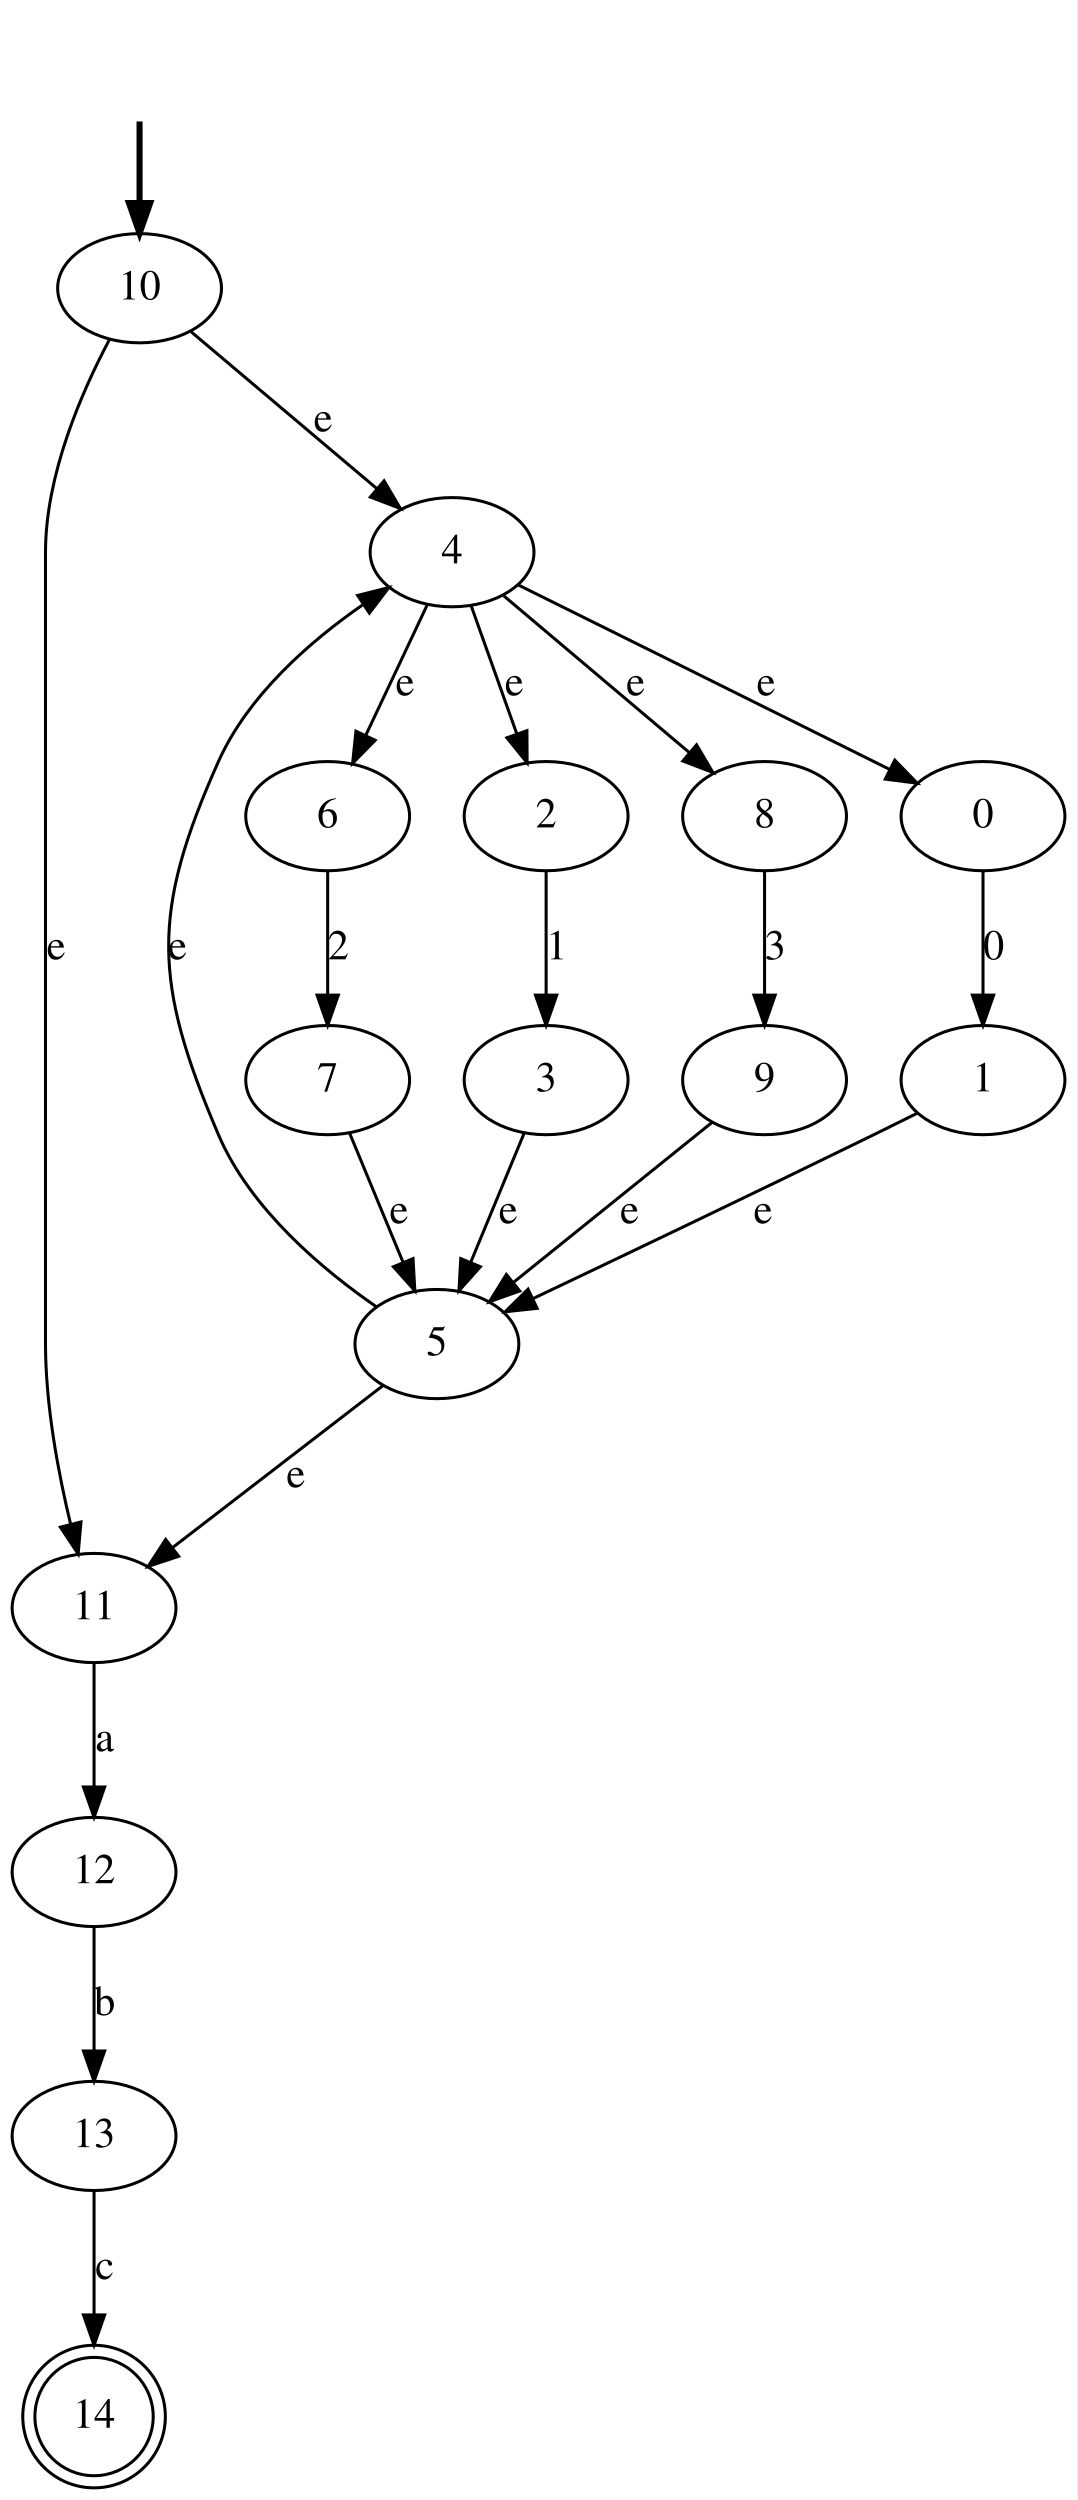
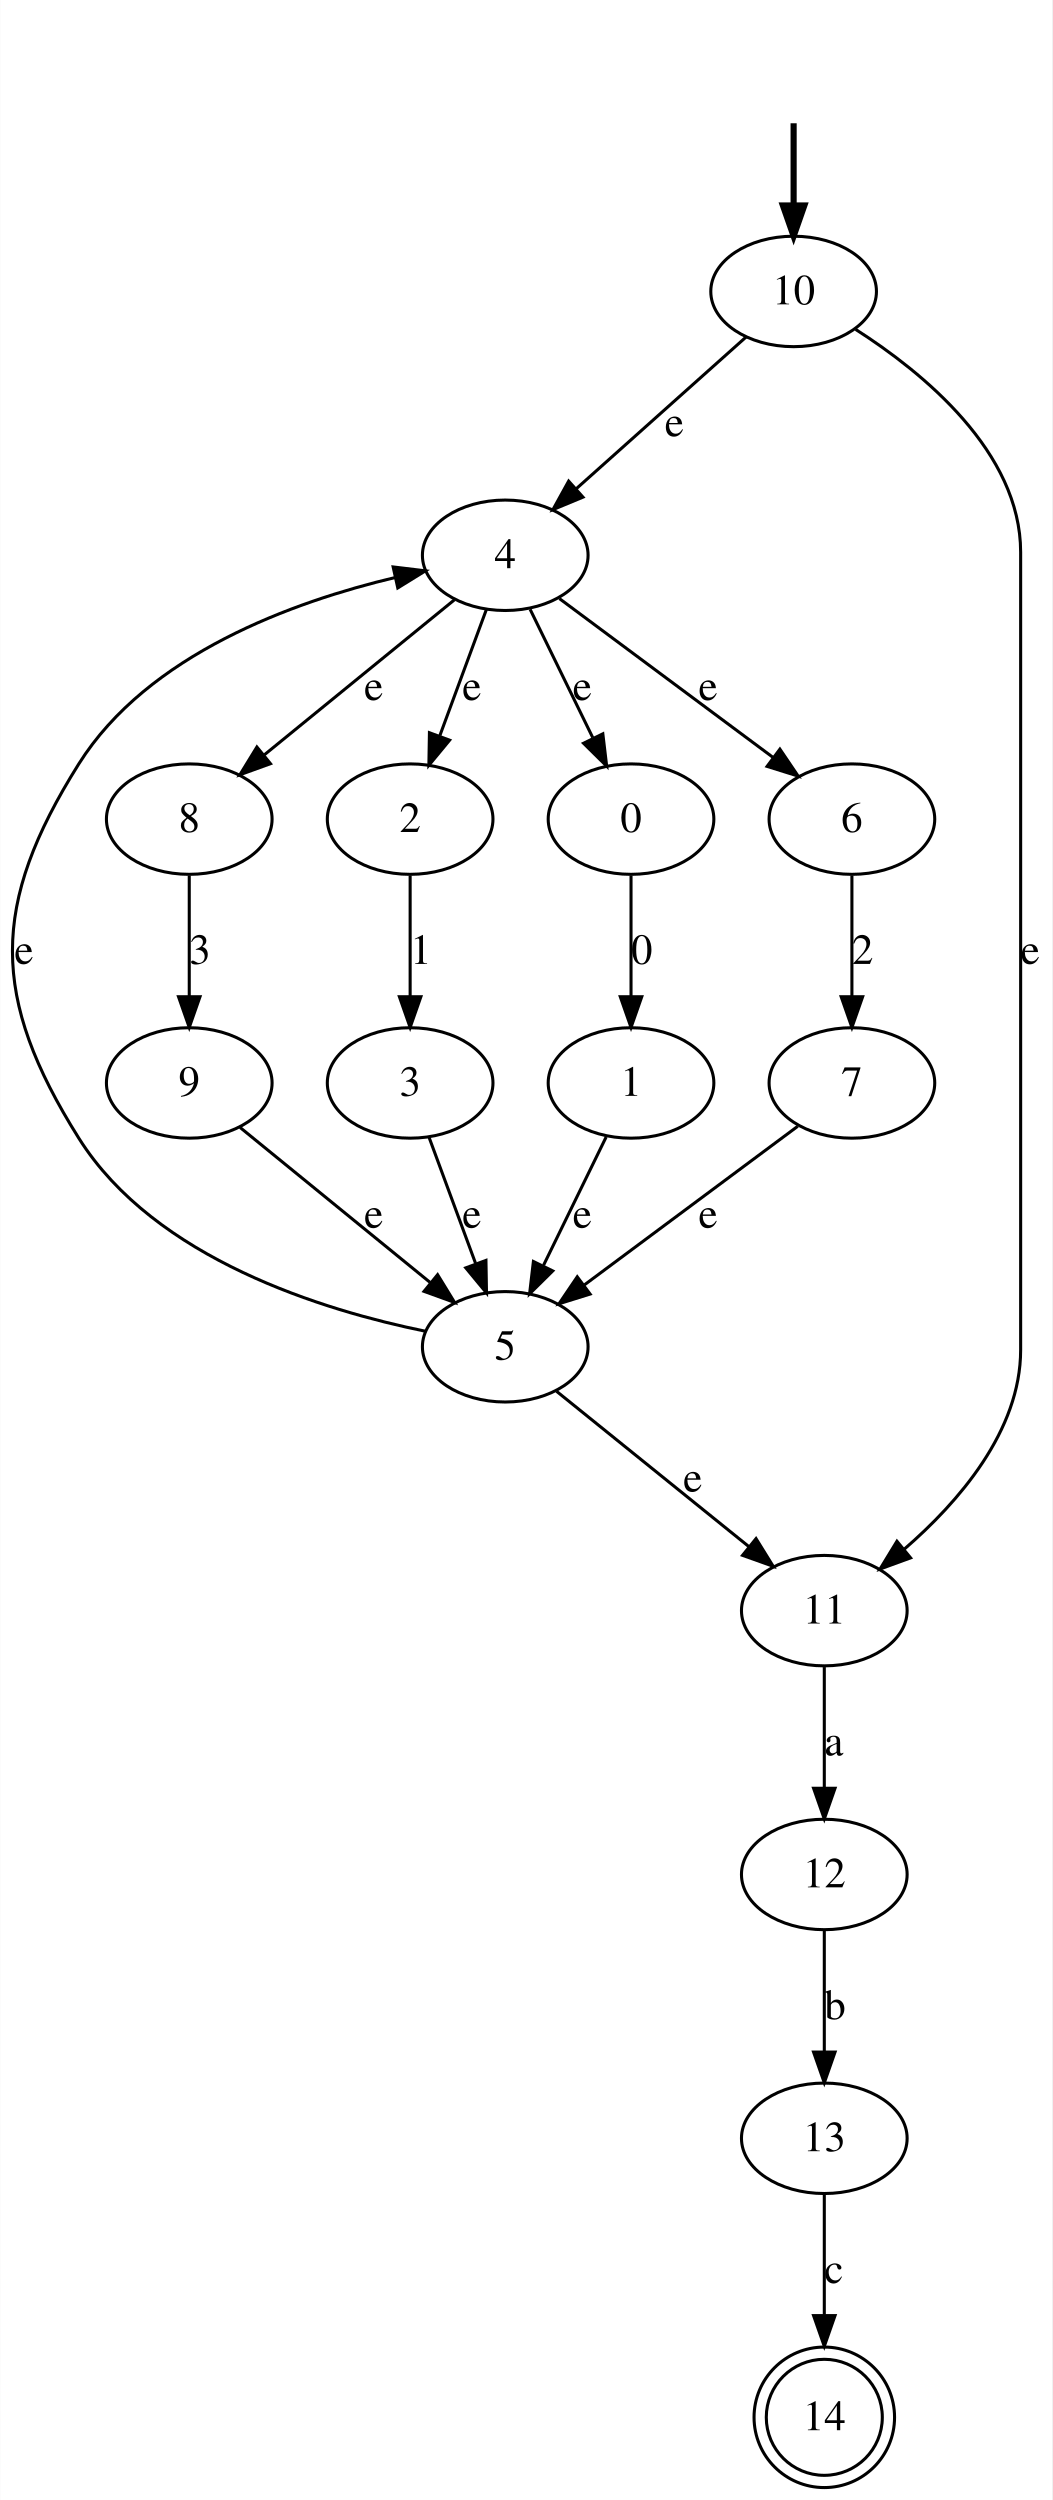
- <svg xmlns="http://www.w3.org/2000/svg" width="355pt" height="824pt" viewBox="0.00 0.00 355.00 824.00">
-   <g id="graph0" class="graph" transform="scale(1 1) rotate(0) translate(4 819.9965)">
-     <polygon fill="#ffffff" stroke="transparent" points="-4,4 -4,-819.996 351,-819.996 351,4 -4,4" />
+ <svg xmlns="http://www.w3.org/2000/svg" width="343pt" height="815pt" viewBox="0.00 0.00 342.84 814.90">
+   <g id="graph0" class="graph" transform="scale(1 1) rotate(0) translate(4 810.9)">
+     <polygon fill="white" stroke="transparent" points="-4,4 -4,-810.9 338.84,-810.9 338.84,4 -4,4" />
    <g id="node1" class="node">
</g>
-     <g id="node16" class="node">
-       <ellipse fill="none" stroke="#000000" cx="42" cy="-724.996" rx="27" ry="18" />
-       <text text-anchor="middle" x="42" y="-721.297" font-family="Times,serif" font-size="14.00" fill="#000000">10</text>
+     <g id="node5" class="node">
+       <ellipse fill="none" stroke="black" cx="254.63" cy="-715.9" rx="27" ry="18" />
+       <text text-anchor="middle" x="254.63" y="-711.7" font-family="Times,serif" font-size="14.00">10</text>
    </g>
    <g id="edge1" class="edge">
-       <path fill="none" stroke="#000000" stroke-width="2" d="M42,-779.952C42,-771.879 42,-762.173 42,-753.178" />
-       <polygon fill="#000000" stroke="#000000" stroke-width="2" points="45.5,-753.087 42,-743.087 38.5,-753.087 45.5,-753.087" />
+       <path fill="none" stroke="black" stroke-width="2" d="M254.63,-770.71C254.63,-762.69 254.63,-752.95 254.63,-743.97" />
+       <polygon fill="black" stroke="black" stroke-width="2" points="258.13,-743.93 254.63,-733.93 251.13,-743.93 258.13,-743.93" />
    </g>
    <g id="node2" class="node">
-       <ellipse fill="none" stroke="#000000" cx="27" cy="-23.498" rx="19.497" ry="19.497" />
-       <ellipse fill="none" stroke="#000000" cx="27" cy="-23.498" rx="23.497" ry="23.497" />
-       <text text-anchor="middle" x="27" y="-19.798" font-family="Times,serif" font-size="14.00" fill="#000000">14</text>
+       <ellipse fill="none" stroke="black" cx="57.63" cy="-543.9" rx="27" ry="18" />
+       <text text-anchor="middle" x="57.63" y="-539.7" font-family="Times,serif" font-size="14.00">8</text>
+     </g>
+     <g id="node14" class="node">
+       <ellipse fill="none" stroke="black" cx="57.63" cy="-457.9" rx="27" ry="18" />
+       <text text-anchor="middle" x="57.63" y="-453.7" font-family="Times,serif" font-size="14.00">9</text>
+     </g>
+     <g id="edge12" class="edge">
+       <path fill="none" stroke="black" d="M57.63,-525.5C57.63,-514.16 57.63,-499.13 57.63,-486.22" />
+       <polygon fill="black" stroke="black" points="61.13,-486 57.63,-476 54.13,-486 61.13,-486" />
+       <text text-anchor="middle" x="61.13" y="-496.7" font-family="Times,serif" font-size="14.00">3</text>
    </g>
    <g id="node3" class="node">
-       <ellipse fill="none" stroke="#000000" cx="104" cy="-550.996" rx="27" ry="18" />
-       <text text-anchor="middle" x="104" y="-547.297" font-family="Times,serif" font-size="14.00" fill="#000000">6</text>
+       <ellipse fill="none" stroke="black" cx="129.63" cy="-543.9" rx="27" ry="18" />
+       <text text-anchor="middle" x="129.63" y="-539.7" font-family="Times,serif" font-size="14.00">2</text>
+     </g>
+     <g id="node4" class="node">
+       <ellipse fill="none" stroke="black" cx="129.63" cy="-457.9" rx="27" ry="18" />
+       <text text-anchor="middle" x="129.63" y="-453.7" font-family="Times,serif" font-size="14.00">3</text>
+     </g>
+     <g id="edge3" class="edge">
+       <path fill="none" stroke="black" d="M129.63,-525.5C129.63,-514.16 129.63,-499.13 129.63,-486.22" />
+       <polygon fill="black" stroke="black" points="133.13,-486 129.63,-476 126.13,-486 133.13,-486" />
+       <text text-anchor="middle" x="133.13" y="-496.7" font-family="Times,serif" font-size="14.00">1</text>
+     </g>
+     <g id="node12" class="node">
+       <ellipse fill="none" stroke="black" cx="160.63" cy="-371.9" rx="27" ry="18" />
+       <text text-anchor="middle" x="160.63" y="-367.7" font-family="Times,serif" font-size="14.00">5</text>
+     </g>
+     <g id="edge9" class="edge">
+       <path fill="none" stroke="black" d="M135.75,-440.3C140.09,-428.57 145.98,-412.6 150.94,-399.14" />
+       <polygon fill="black" stroke="black" points="154.34,-400.06 154.52,-389.46 147.77,-397.63 154.34,-400.06" />
+       <text text-anchor="middle" x="149.74" y="-410.7" font-family="Times,serif" font-size="14.00">e</text>
+     </g>
+     <g id="node13" class="node">
+       <ellipse fill="none" stroke="black" cx="160.63" cy="-629.9" rx="27" ry="18" />
+       <text text-anchor="middle" x="160.63" y="-625.7" font-family="Times,serif" font-size="14.00">4</text>
+     </g>
+     <g id="edge15" class="edge">
+       <path fill="none" stroke="black" d="M239.11,-701.03C224,-687.53 200.87,-666.86 183.63,-651.46" />
+       <polygon fill="black" stroke="black" points="185.96,-648.85 176.18,-644.79 181.3,-654.07 185.96,-648.85" />
+       <text text-anchor="middle" x="215.74" y="-668.7" font-family="Times,serif" font-size="14.00">e</text>
+     </g>
+     <g id="node15" class="node">
+       <ellipse fill="none" stroke="black" cx="264.63" cy="-285.9" rx="27" ry="18" />
+       <text text-anchor="middle" x="264.63" y="-281.7" font-family="Times,serif" font-size="14.00">11</text>
+     </g>
+     <g id="edge14" class="edge">
+       <path fill="none" stroke="black" d="M274.85,-703.52C296.76,-689.52 328.63,-663.55 328.63,-630.9 328.63,-630.9 328.63,-630.9 328.63,-370.9 328.63,-344.51 308.39,-321.24 290.68,-305.92" />
+       <polygon fill="black" stroke="black" points="292.75,-303.1 282.8,-299.46 288.31,-308.51 292.75,-303.1" />
+       <text text-anchor="middle" x="331.74" y="-496.7" font-family="Times,serif" font-size="14.00">e</text>
+     </g>
+     <g id="node6" class="node">
+       <ellipse fill="none" stroke="black" cx="264.63" cy="-199.9" rx="27" ry="18" />
+       <text text-anchor="middle" x="264.63" y="-195.7" font-family="Times,serif" font-size="14.00">12</text>
+     </g>
+     <g id="node7" class="node">
+       <ellipse fill="none" stroke="black" cx="264.63" cy="-113.9" rx="27" ry="18" />
+       <text text-anchor="middle" x="264.63" y="-109.7" font-family="Times,serif" font-size="14.00">13</text>
+     </g>
+     <g id="edge19" class="edge">
+       <path fill="none" stroke="black" d="M264.63,-181.5C264.63,-170.16 264.63,-155.13 264.63,-142.22" />
+       <polygon fill="black" stroke="black" points="268.13,-142 264.63,-132 261.13,-142 268.13,-142" />
+       <text text-anchor="middle" x="268.13" y="-152.7" font-family="Times,serif" font-size="14.00">b</text>
+     </g>
+     <g id="node8" class="node">
+       <ellipse fill="none" stroke="black" cx="264.63" cy="-22.95" rx="18.91" ry="18.91" />
+       <ellipse fill="none" stroke="black" cx="264.63" cy="-22.95" rx="22.9" ry="22.9" />
+       <text text-anchor="middle" x="264.63" y="-18.75" font-family="Times,serif" font-size="14.00">14</text>
+     </g>
+     <g id="edge20" class="edge">
+       <path fill="none" stroke="black" d="M264.63,-95.75C264.63,-84.6 264.63,-69.7 264.63,-56.37" />
+       <polygon fill="black" stroke="black" points="268.13,-56.11 264.63,-46.11 261.13,-56.11 268.13,-56.11" />
+       <text text-anchor="middle" x="267.74" y="-66.7" font-family="Times,serif" font-size="14.00">c</text>
    </g>
    <g id="node9" class="node">
-       <ellipse fill="none" stroke="#000000" cx="104" cy="-463.997" rx="27" ry="18" />
-       <text text-anchor="middle" x="104" y="-460.296" font-family="Times,serif" font-size="14.00" fill="#000000">7</text>
+       <ellipse fill="none" stroke="black" cx="201.63" cy="-543.9" rx="27" ry="18" />
+       <text text-anchor="middle" x="201.63" y="-539.7" font-family="Times,serif" font-size="14.00">0</text>
+     </g>
+     <g id="node16" class="node">
+       <ellipse fill="none" stroke="black" cx="201.63" cy="-457.9" rx="27" ry="18" />
+       <text text-anchor="middle" x="201.63" y="-453.7" font-family="Times,serif" font-size="14.00">1</text>
+     </g>
+     <g id="edge2" class="edge">
+       <path fill="none" stroke="black" d="M201.63,-525.5C201.63,-514.16 201.63,-499.13 201.63,-486.22" />
+       <polygon fill="black" stroke="black" points="205.13,-486 201.63,-476 198.13,-486 205.13,-486" />
+       <text text-anchor="middle" x="205.13" y="-496.7" font-family="Times,serif" font-size="14.00">0</text>
+     </g>
+     <g id="node10" class="node">
+       <ellipse fill="none" stroke="black" cx="273.63" cy="-457.9" rx="27" ry="18" />
+       <text text-anchor="middle" x="273.63" y="-453.7" font-family="Times,serif" font-size="14.00">7</text>
+     </g>
+     <g id="edge11" class="edge">
+       <path fill="none" stroke="black" d="M255.97,-443.78C237.32,-429.91 207.7,-407.89 186.43,-392.08" />
+       <polygon fill="black" stroke="black" points="188.28,-389.09 178.16,-385.93 184.1,-394.71 188.28,-389.09" />
+       <text text-anchor="middle" x="226.74" y="-410.7" font-family="Times,serif" font-size="14.00">e</text>
+     </g>
+     <g id="node11" class="node">
+       <ellipse fill="none" stroke="black" cx="273.63" cy="-543.9" rx="27" ry="18" />
+       <text text-anchor="middle" x="273.63" y="-539.7" font-family="Times,serif" font-size="14.00">6</text>
    </g>
    <g id="edge10" class="edge">
-       <path fill="none" stroke="#000000" d="M104,-532.97C104,-521.188 104,-505.557 104,-492.155" />
-       <polygon fill="#000000" stroke="#000000" points="107.5,-492 104,-482 100.5,-492 107.5,-492" />
-       <text text-anchor="middle" x="107.5" y="-503.796" font-family="Times,serif" font-size="14.00" fill="#000000">2</text>
+       <path fill="none" stroke="black" d="M273.63,-525.5C273.63,-514.16 273.63,-499.13 273.63,-486.22" />
+       <polygon fill="black" stroke="black" points="277.13,-486 273.63,-476 270.13,-486 277.13,-486" />
+       <text text-anchor="middle" x="277.13" y="-496.7" font-family="Times,serif" font-size="14.00">2</text>
    </g>
-     <g id="node4" class="node">
-       <ellipse fill="none" stroke="#000000" cx="248" cy="-463.997" rx="27" ry="18" />
-       <text text-anchor="middle" x="248" y="-460.296" font-family="Times,serif" font-size="14.00" fill="#000000">9</text>
+     <g id="edge17" class="edge">
+       <path fill="none" stroke="black" d="M134.61,-376.97C101.73,-383.66 46.42,-400.43 21.63,-439.9 -7.21,-485.82 -7.21,-515.98 21.63,-561.9 44.1,-597.67 91.63,-614.8 124.82,-622.67" />
+       <polygon fill="black" stroke="black" points="124.09,-626.1 134.61,-624.83 125.6,-619.26 124.09,-626.1" />
+       <text text-anchor="middle" x="3.74" y="-496.7" font-family="Times,serif" font-size="14.00">e</text>
    </g>
-     <g id="node8" class="node">
-       <ellipse fill="none" stroke="#000000" cx="140" cy="-376.997" rx="27" ry="18" />
-       <text text-anchor="middle" x="140" y="-373.296" font-family="Times,serif" font-size="14.00" fill="#000000">5</text>
+     <g id="edge16" class="edge">
+       <path fill="none" stroke="black" d="M177.34,-357.4C194.32,-343.69 220.81,-322.29 240.16,-306.67" />
+       <polygon fill="black" stroke="black" points="242.38,-309.37 247.96,-300.36 237.98,-303.92 242.38,-309.37" />
+       <text text-anchor="middle" x="221.74" y="-324.7" font-family="Times,serif" font-size="14.00">e</text>
+     </g>
+     <g id="edge4" class="edge">
+       <path fill="none" stroke="black" d="M144.08,-615.4C127.34,-601.75 101.26,-580.48 82.13,-564.88" />
+       <polygon fill="black" stroke="black" points="84.1,-561.97 74.14,-558.36 79.68,-567.4 84.1,-561.97" />
+       <text text-anchor="middle" x="117.74" y="-582.7" font-family="Times,serif" font-size="14.00">e</text>
+     </g>
+     <g id="edge5" class="edge">
+       <path fill="none" stroke="black" d="M154.51,-612.3C150.17,-600.57 144.28,-584.6 139.32,-571.14" />
+       <polygon fill="black" stroke="black" points="142.49,-569.63 135.74,-561.46 135.92,-572.06 142.49,-569.63" />
+       <text text-anchor="middle" x="149.74" y="-582.7" font-family="Times,serif" font-size="14.00">e</text>
+     </g>
+     <g id="edge6" class="edge">
+       <path fill="none" stroke="black" d="M168.73,-612.3C174.55,-600.38 182.51,-584.07 189.14,-570.49" />
+       <polygon fill="black" stroke="black" points="192.44,-571.7 193.69,-561.18 186.15,-568.63 192.44,-571.7" />
+       <text text-anchor="middle" x="185.74" y="-582.7" font-family="Times,serif" font-size="14.00">e</text>
+     </g>
+     <g id="edge7" class="edge">
+       <path fill="none" stroke="black" d="M178.29,-615.78C196.94,-601.91 226.56,-579.89 247.83,-564.08" />
+       <polygon fill="black" stroke="black" points="250.16,-566.71 256.1,-557.93 245.98,-561.09 250.16,-566.71" />
+       <text text-anchor="middle" x="226.74" y="-582.7" font-family="Times,serif" font-size="14.00">e</text>
    </g>
    <g id="edge13" class="edge">
-       <path fill="none" stroke="#000000" d="M230.648,-450.019C212.935,-435.749 185.26,-413.456 165.146,-397.253" />
-       <polygon fill="#000000" stroke="#000000" points="167.292,-394.488 157.309,-390.94 162.901,-399.939 167.292,-394.488" />
-       <text text-anchor="middle" x="203.5" y="-416.796" font-family="Times,serif" font-size="14.00" fill="#000000">e</text>
-     </g>
-     <g id="node5" class="node">
-       <ellipse fill="none" stroke="#000000" cx="176" cy="-550.996" rx="27" ry="18" />
-       <text text-anchor="middle" x="176" y="-547.297" font-family="Times,serif" font-size="14.00" fill="#000000">2</text>
-     </g>
-     <g id="node14" class="node">
-       <ellipse fill="none" stroke="#000000" cx="176" cy="-463.997" rx="27" ry="18" />
-       <text text-anchor="middle" x="176" y="-460.296" font-family="Times,serif" font-size="14.00" fill="#000000">3</text>
-     </g>
-     <g id="edge3" class="edge">
-       <path fill="none" stroke="#000000" d="M176,-532.97C176,-521.188 176,-505.557 176,-492.155" />
-       <polygon fill="#000000" stroke="#000000" points="179.5,-492 176,-482 172.5,-492 179.5,-492" />
-       <text text-anchor="middle" x="179.5" y="-503.796" font-family="Times,serif" font-size="14.00" fill="#000000">1</text>
-     </g>
-     <g id="node6" class="node">
-       <ellipse fill="none" stroke="#000000" cx="248" cy="-550.996" rx="27" ry="18" />
-       <text text-anchor="middle" x="248" y="-547.297" font-family="Times,serif" font-size="14.00" fill="#000000">8</text>
-     </g>
-     <g id="edge12" class="edge">
-       <path fill="none" stroke="#000000" d="M248,-532.97C248,-521.188 248,-505.557 248,-492.155" />
-       <polygon fill="#000000" stroke="#000000" points="251.5,-492 248,-482 244.5,-492 251.5,-492" />
-       <text text-anchor="middle" x="251.5" y="-503.796" font-family="Times,serif" font-size="14.00" fill="#000000">3</text>
-     </g>
-     <g id="node7" class="node">
-       <ellipse fill="none" stroke="#000000" cx="27" cy="-202.996" rx="27" ry="18" />
-       <text text-anchor="middle" x="27" y="-199.297" font-family="Times,serif" font-size="14.00" fill="#000000">12</text>
-     </g>
-     <g id="node13" class="node">
-       <ellipse fill="none" stroke="#000000" cx="27" cy="-115.996" rx="27" ry="18" />
-       <text text-anchor="middle" x="27" y="-112.296" font-family="Times,serif" font-size="14.00" fill="#000000">13</text>
-     </g>
-     <g id="edge19" class="edge">
-       <path fill="none" stroke="#000000" d="M27,-184.97C27,-173.188 27,-157.557 27,-144.155" />
-       <polygon fill="#000000" stroke="#000000" points="30.5,-144 27,-134 23.5,-144 30.5,-144" />
-       <text text-anchor="middle" x="30.5" y="-155.797" font-family="Times,serif" font-size="14.00" fill="#000000">b</text>
-     </g>
-     <g id="node10" class="node">
-       <ellipse fill="none" stroke="#000000" cx="27" cy="-289.997" rx="27" ry="18" />
-       <text text-anchor="middle" x="27" y="-286.296" font-family="Times,serif" font-size="14.00" fill="#000000">11</text>
-     </g>
-     <g id="edge16" class="edge">
-       <path fill="none" stroke="#000000" d="M122.095,-363.211C103.415,-348.83 73.955,-326.148 52.774,-309.84" />
-       <polygon fill="#000000" stroke="#000000" points="54.88,-307.045 44.821,-303.717 50.61,-312.591 54.88,-307.045" />
-       <text text-anchor="middle" x="93.5" y="-329.796" font-family="Times,serif" font-size="14.00" fill="#000000">e</text>
-     </g>
-     <g id="node12" class="node">
-       <ellipse fill="none" stroke="#000000" cx="145" cy="-637.996" rx="27" ry="18" />
-       <text text-anchor="middle" x="145" y="-634.297" font-family="Times,serif" font-size="14.00" fill="#000000">4</text>
-     </g>
-     <g id="edge17" class="edge">
-       <path fill="none" stroke="#000000" d="M120.14,-389.217C102.706,-401.226 78.533,-421.314 68,-445.997 46.544,-496.277 45.706,-519.082 68,-568.996 77.725,-590.769 98.091,-608.525 115.436,-620.571" />
-       <polygon fill="#000000" stroke="#000000" points="113.888,-623.743 124.159,-626.34 117.749,-617.904 113.888,-623.743" />
-       <text text-anchor="middle" x="54.5" y="-503.796" font-family="Times,serif" font-size="14.00" fill="#000000">e</text>
-     </g>
-     <g id="edge11" class="edge">
-       <path fill="none" stroke="#000000" d="M111.285,-446.391C116.311,-434.245 123.089,-417.864 128.798,-404.068" />
-       <polygon fill="#000000" stroke="#000000" points="132.136,-405.154 132.726,-394.576 125.668,-402.478 132.136,-405.154" />
-       <text text-anchor="middle" x="127.5" y="-416.796" font-family="Times,serif" font-size="14.00" fill="#000000">e</text>
+       <path fill="none" stroke="black" d="M74.18,-443.4C90.92,-429.75 117,-408.48 136.13,-392.88" />
+       <polygon fill="black" stroke="black" points="138.58,-395.4 144.12,-386.36 134.16,-389.97 138.58,-395.4" />
+       <text text-anchor="middle" x="117.74" y="-410.7" font-family="Times,serif" font-size="14.00">e</text>
    </g>
    <g id="edge18" class="edge">
-       <path fill="none" stroke="#000000" d="M27,-271.97C27,-260.188 27,-244.557 27,-231.155" />
-       <polygon fill="#000000" stroke="#000000" points="30.5,-231 27,-221 23.5,-231 30.5,-231" />
-       <text text-anchor="middle" x="30.5" y="-242.797" font-family="Times,serif" font-size="14.00" fill="#000000">a</text>
-     </g>
-     <g id="node11" class="node">
-       <ellipse fill="none" stroke="#000000" cx="320" cy="-463.997" rx="27" ry="18" />
-       <text text-anchor="middle" x="320" y="-460.296" font-family="Times,serif" font-size="14.00" fill="#000000">1</text>
+       <path fill="none" stroke="black" d="M264.63,-267.5C264.63,-256.16 264.63,-241.13 264.63,-228.22" />
+       <polygon fill="black" stroke="black" points="268.13,-228 264.63,-218 261.13,-228 268.13,-228" />
+       <text text-anchor="middle" x="267.74" y="-238.7" font-family="Times,serif" font-size="14.00">a</text>
    </g>
    <g id="edge8" class="edge">
-       <path fill="none" stroke="#000000" d="M298.327,-453.087C293.612,-450.733 288.644,-448.27 284,-445.997 245.524,-427.161 201.029,-405.923 171.801,-392.046" />
-       <polygon fill="#000000" stroke="#000000" points="173.04,-388.76 162.505,-387.637 170.04,-395.085 173.04,-388.76" />
-       <text text-anchor="middle" x="247.5" y="-416.796" font-family="Times,serif" font-size="14.00" fill="#000000">e</text>
-     </g>
-     <g id="edge5" class="edge">
-       <path fill="none" stroke="#000000" d="M136.9,-620.808C131.097,-608.496 123.172,-591.68 116.555,-577.637" />
-       <polygon fill="#000000" stroke="#000000" points="119.653,-576.001 112.224,-568.447 113.321,-578.985 119.653,-576.001" />
-       <text text-anchor="middle" x="129.5" y="-590.797" font-family="Times,serif" font-size="14.00" fill="#000000">e</text>
-     </g>
-     <g id="edge4" class="edge">
-       <path fill="none" stroke="#000000" d="M151.273,-620.391C155.601,-608.245 161.438,-591.864 166.354,-578.068" />
-       <polygon fill="#000000" stroke="#000000" points="169.676,-579.171 169.736,-568.576 163.083,-576.821 169.676,-579.171" />
-       <text text-anchor="middle" x="165.5" y="-590.797" font-family="Times,serif" font-size="14.00" fill="#000000">e</text>
-     </g>
-     <g id="edge6" class="edge">
-       <path fill="none" stroke="#000000" d="M162.008,-623.63C178.707,-609.525 204.36,-587.858 223.304,-571.856" />
-       <polygon fill="#000000" stroke="#000000" points="225.585,-574.511 230.966,-565.384 221.068,-569.163 225.585,-574.511" />
-       <text text-anchor="middle" x="205.5" y="-590.797" font-family="Times,serif" font-size="14.00" fill="#000000">e</text>
-     </g>
-     <g id="node15" class="node">
-       <ellipse fill="none" stroke="#000000" cx="320" cy="-550.996" rx="27" ry="18" />
-       <text text-anchor="middle" x="320" y="-547.297" font-family="Times,serif" font-size="14.00" fill="#000000">0</text>
-     </g>
-     <g id="edge7" class="edge">
-       <path fill="none" stroke="#000000" d="M166.679,-627.259C194.034,-613.705 242.523,-589.66 284,-568.996 285.736,-568.132 287.518,-567.243 289.317,-566.346" />
-       <polygon fill="#000000" stroke="#000000" points="290.921,-569.457 298.303,-561.858 287.793,-563.194 290.921,-569.457" />
-       <text text-anchor="middle" x="248.5" y="-590.797" font-family="Times,serif" font-size="14.00" fill="#000000">e</text>
-     </g>
-     <g id="edge20" class="edge">
-       <path fill="none" stroke="#000000" d="M27,-97.722C27,-86.142 27,-70.815 27,-57.096" />
-       <polygon fill="#000000" stroke="#000000" points="30.5,-57.008 27,-47.008 23.5,-57.008 30.5,-57.008" />
-       <text text-anchor="middle" x="30.5" y="-68.796" font-family="Times,serif" font-size="14.00" fill="#000000">c</text>
-     </g>
-     <g id="edge9" class="edge">
-       <path fill="none" stroke="#000000" d="M168.715,-446.391C163.689,-434.245 156.911,-417.864 151.202,-404.068" />
-       <polygon fill="#000000" stroke="#000000" points="154.332,-402.478 147.274,-394.576 147.864,-405.154 154.332,-402.478" />
-       <text text-anchor="middle" x="163.5" y="-416.796" font-family="Times,serif" font-size="14.00" fill="#000000">e</text>
-     </g>
-     <g id="edge2" class="edge">
-       <path fill="none" stroke="#000000" d="M320,-532.97C320,-521.188 320,-505.557 320,-492.155" />
-       <polygon fill="#000000" stroke="#000000" points="323.5,-492 320,-482 316.5,-492 323.5,-492" />
-       <text text-anchor="middle" x="323.5" y="-503.796" font-family="Times,serif" font-size="14.00" fill="#000000">0</text>
-     </g>
-     <g id="edge14" class="edge">
-       <path fill="none" stroke="#000000" d="M32.021,-707.971C22.959,-690.878 11,-663.491 11,-637.996 11,-637.996 11,-637.996 11,-376.997 11,-356.902 15.18,-334.622 19.267,-317.639" />
-       <polygon fill="#000000" stroke="#000000" points="22.692,-318.37 21.761,-307.816 15.907,-316.647 22.692,-318.37" />
-       <text text-anchor="middle" x="14.5" y="-503.796" font-family="Times,serif" font-size="14.00" fill="#000000">e</text>
-     </g>
-     <g id="edge15" class="edge">
-       <path fill="none" stroke="#000000" d="M59.008,-710.63C75.707,-696.525 101.36,-674.858 120.304,-658.856" />
-       <polygon fill="#000000" stroke="#000000" points="122.585,-661.511 127.966,-652.384 118.068,-656.163 122.585,-661.511" />
-       <text text-anchor="middle" x="102.5" y="-677.797" font-family="Times,serif" font-size="14.00" fill="#000000">e</text>
+       <path fill="none" stroke="black" d="M193.53,-440.3C187.71,-428.38 179.75,-412.07 173.12,-398.49" />
+       <polygon fill="black" stroke="black" points="176.11,-396.63 168.57,-389.18 169.81,-399.7 176.11,-396.63" />
+       <text text-anchor="middle" x="185.74" y="-410.7" font-family="Times,serif" font-size="14.00">e</text>
    </g>
  </g>
</svg>
